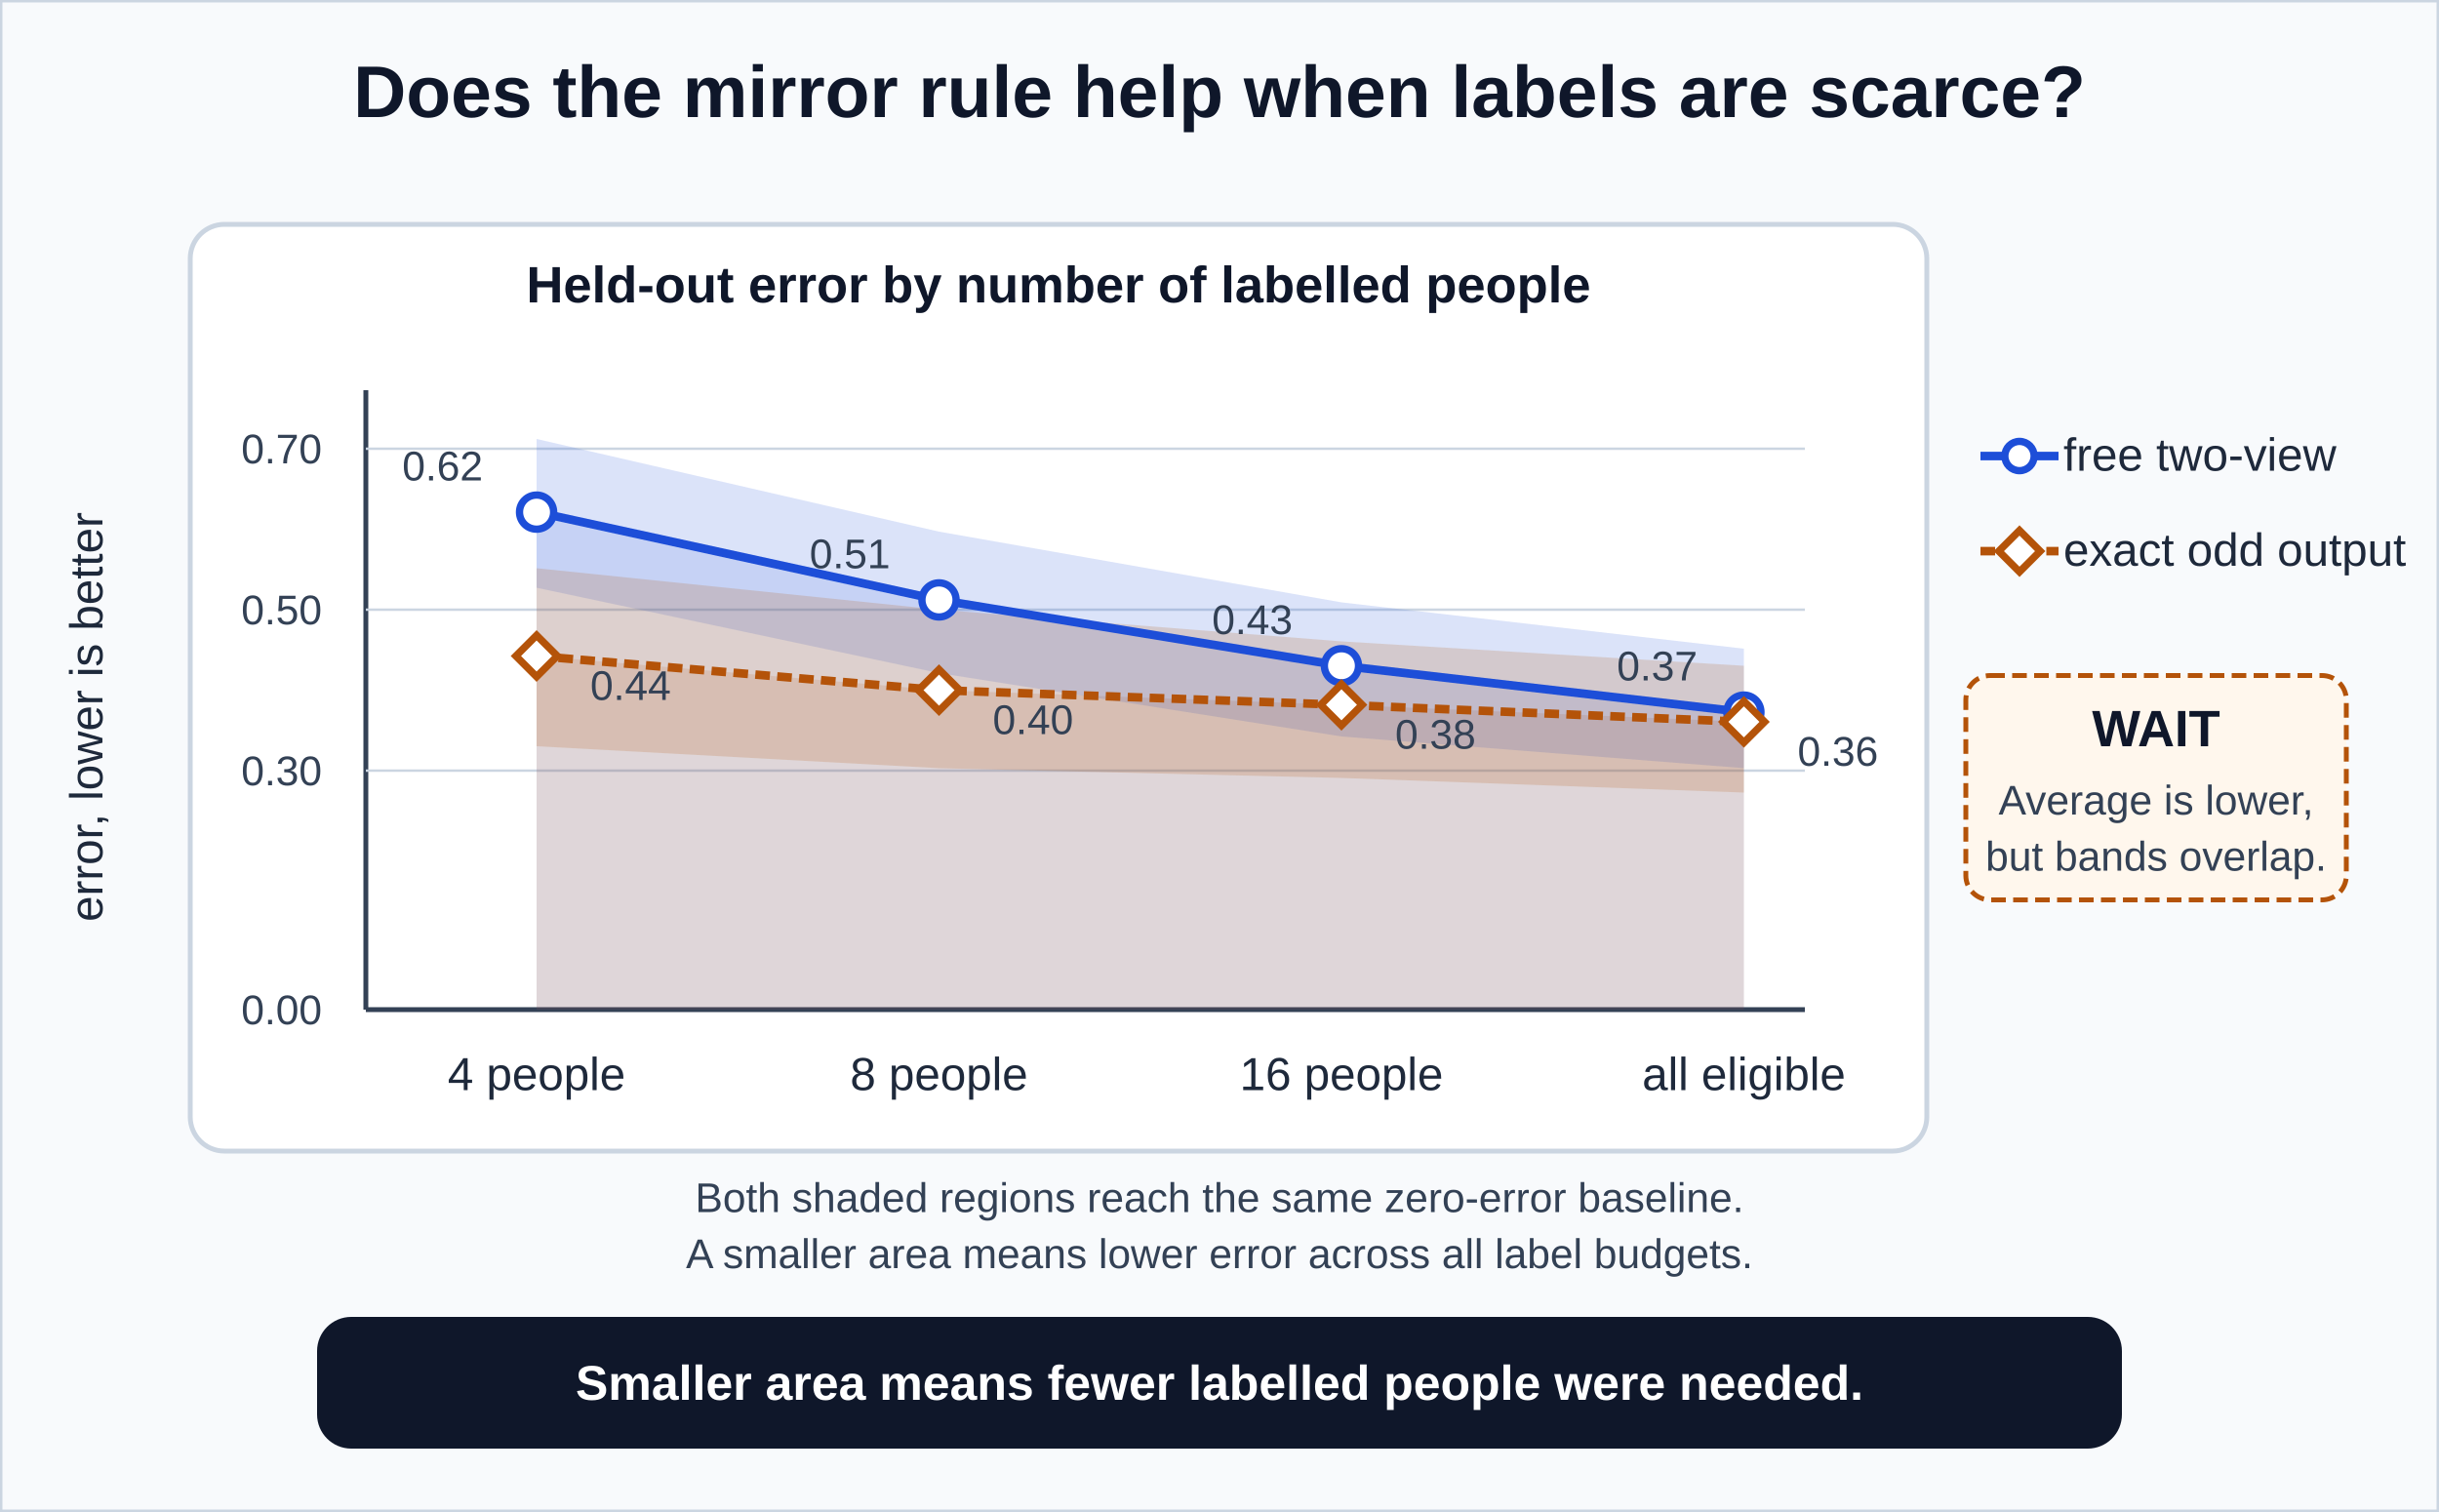
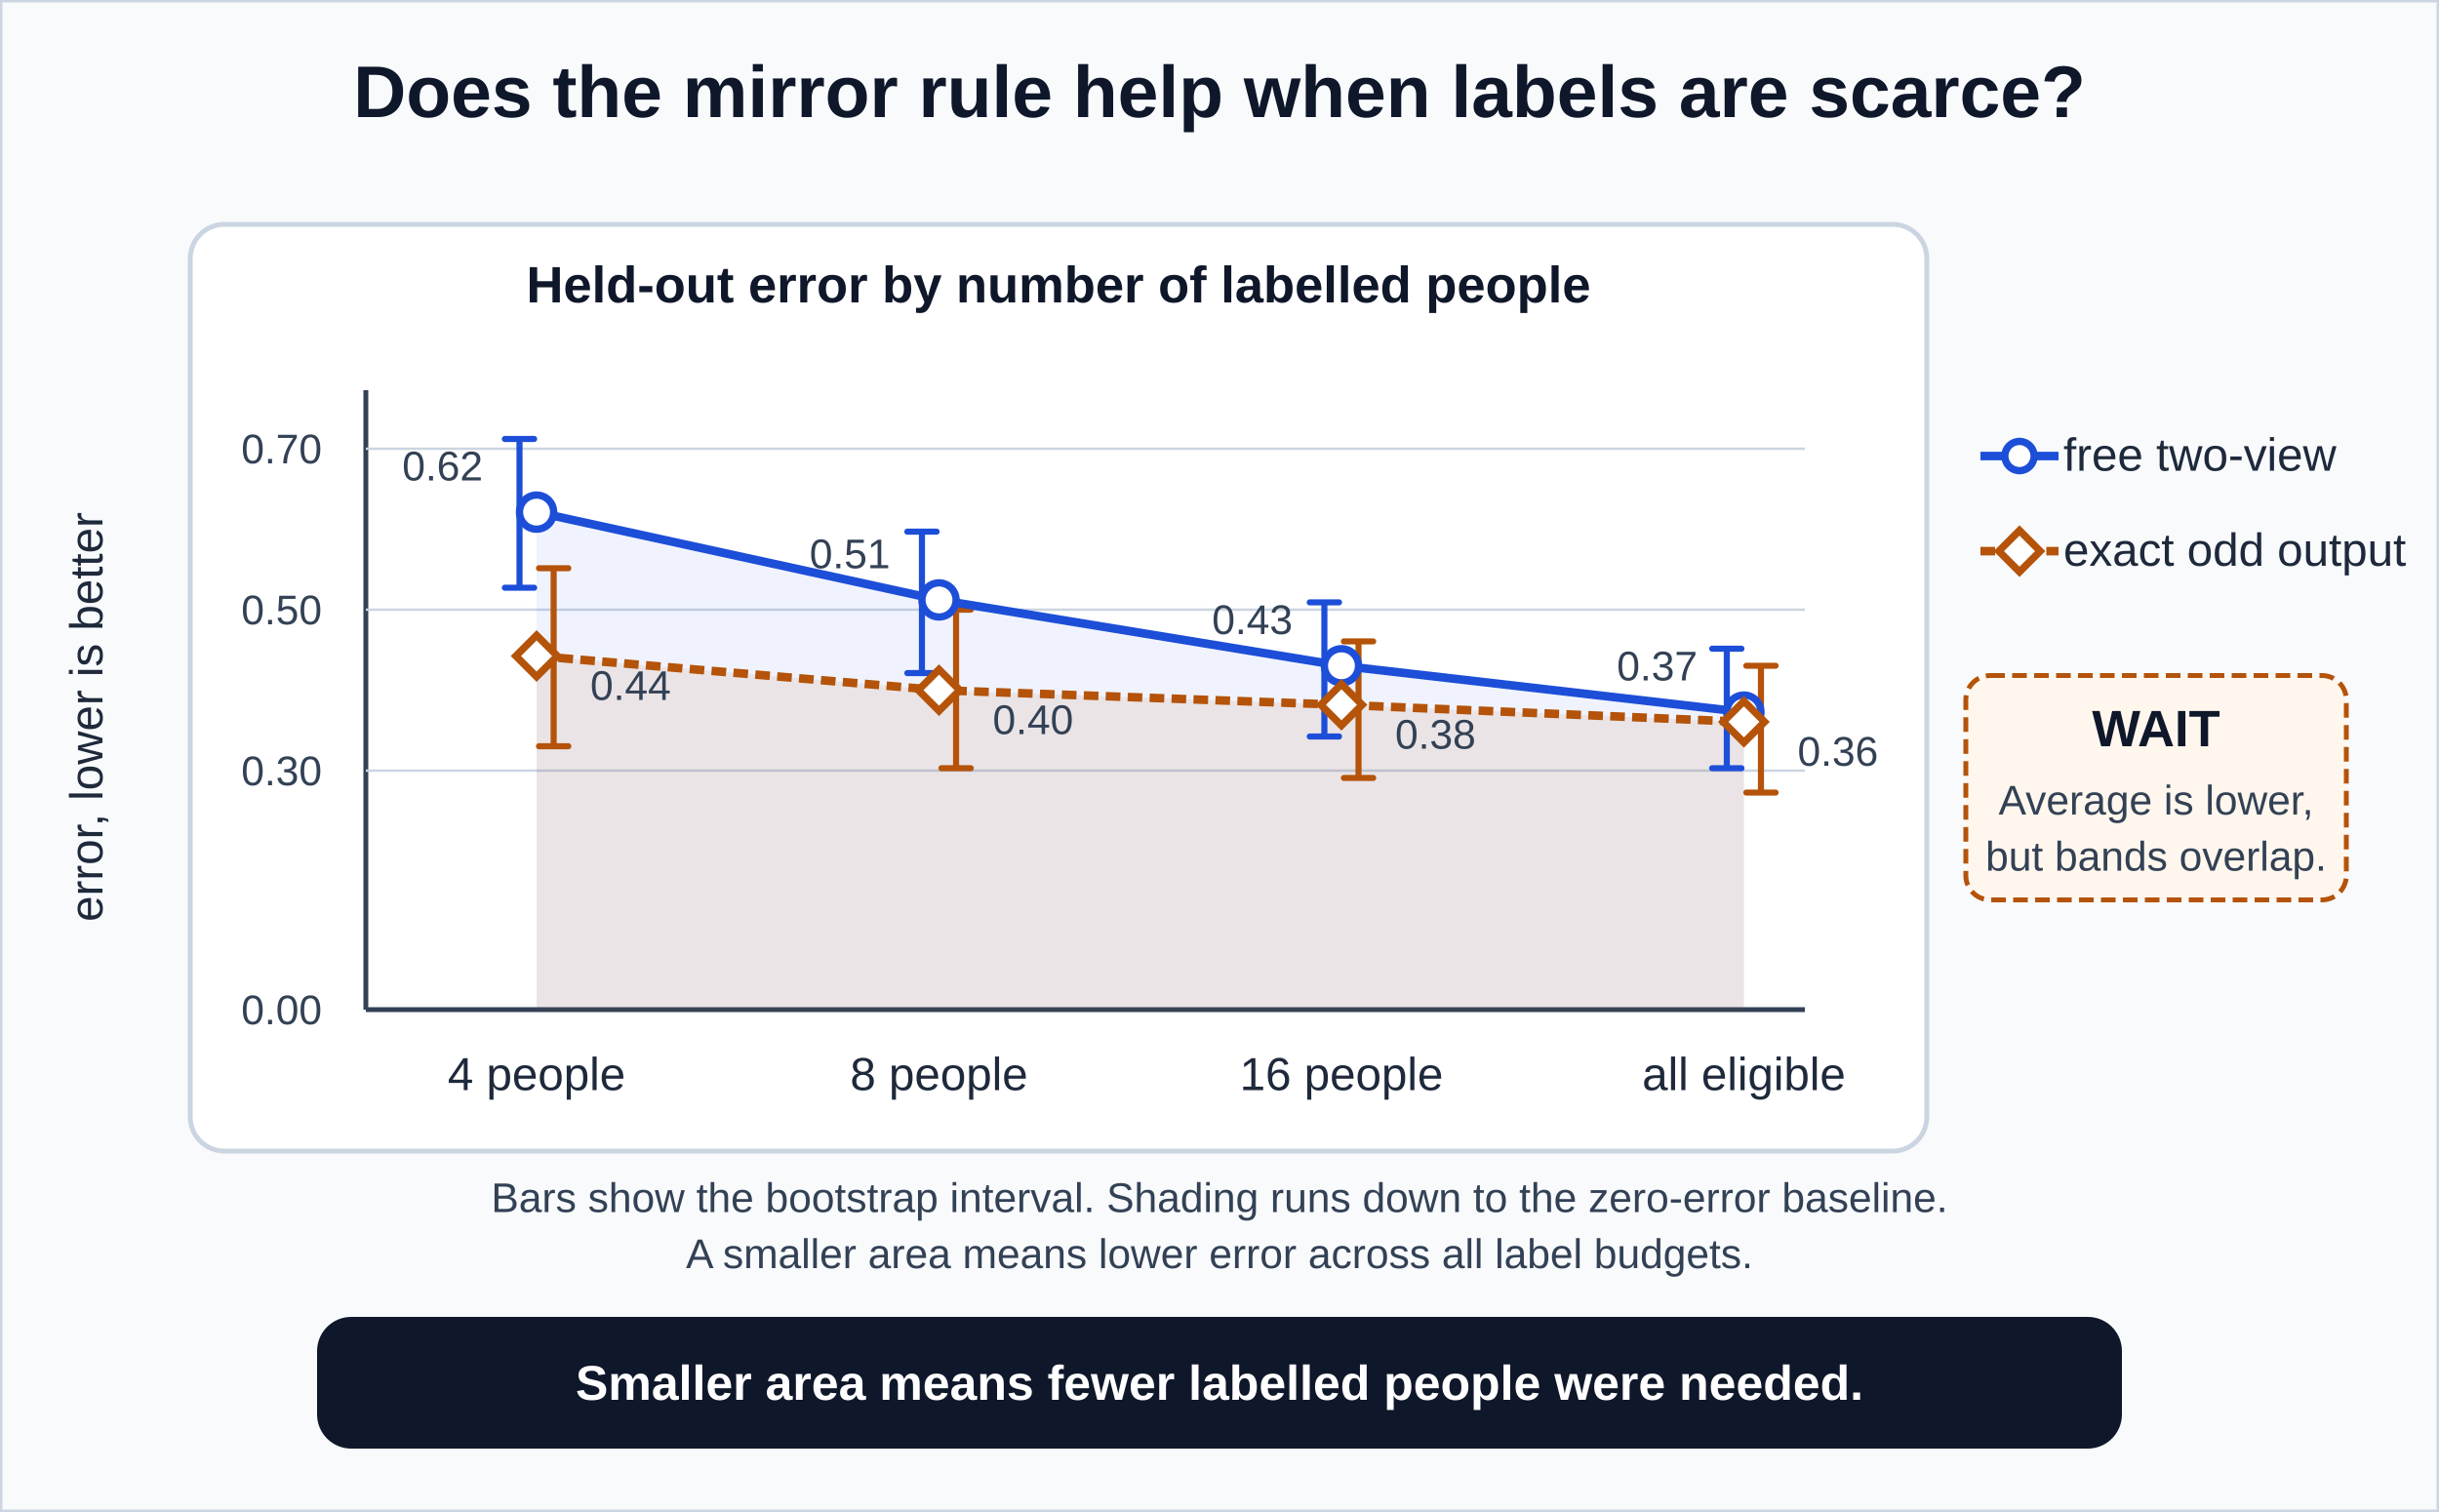
<svg xmlns="http://www.w3.org/2000/svg" width="1000" height="620" viewBox="0 0 1000 620" role="img" aria-labelledby="title desc">
  <defs>
    <style>
      .title { font: 700 30px Arial, sans-serif; fill: #0f172a; }
      .heading { font: 700 21px Arial, sans-serif; fill: #0f172a; }
      .body { font: 19px Arial, sans-serif; fill: #1e293b; }
      .small { font: 17px Arial, sans-serif; fill: #334155; }
      .number { font: 700 22px Arial, sans-serif; }
      .bar { font: 700 20px Arial, sans-serif; fill: #ffffff; }
    </style>
  </defs>
  <rect width="1000" height="620" fill="#f8fafc" />
  <rect x="0.5" y="0.5" width="999" height="619" fill="none" stroke="#cbd5e1" />
  <text x="500" y="48" text-anchor="middle" class="title">Does the mirror rule help when labels are scarce?</text>
  <rect x="78" y="92" width="712" height="380" rx="14" fill="#ffffff" stroke="#cbd5e1" stroke-width="2" />
  <text x="434" y="124" text-anchor="middle" class="heading">Held-out error by number of labelled people</text>
  <line x1="150" y1="160" x2="150" y2="414" stroke="#334155" stroke-width="2" />
  <line x1="150" y1="414" x2="740" y2="414" stroke="#334155" stroke-width="2" />
  <line x1="150" y1="184" x2="740" y2="184" stroke="#cbd5e1" stroke-width="1" />
  <line x1="150" y1="250" x2="740" y2="250" stroke="#cbd5e1" stroke-width="1" />
  <line x1="150" y1="316" x2="740" y2="316" stroke="#cbd5e1" stroke-width="1" />
  <text x="132" y="190" text-anchor="end" class="small">0.70</text>
  <text x="132" y="256" text-anchor="end" class="small">0.50</text>
  <text x="132" y="322" text-anchor="end" class="small">0.30</text>
  <text x="132" y="420" text-anchor="end" class="small">0.00</text>
  <text x="42" y="294" text-anchor="middle" transform="rotate(-90 42 294)" class="body">error, lower is better</text>
  <text x="220" y="447" text-anchor="middle" class="body">4 people</text>
  <text x="385" y="447" text-anchor="middle" class="body">8 people</text>
  <text x="550" y="447" text-anchor="middle" class="body">16 people</text>
  <text x="715" y="447" text-anchor="middle" class="body">all eligible</text>
-   <path d="M220 210 L385 246 L550 273 L715 292 L715 414 L220 414 Z" fill="#1d4ed8" fill-opacity="0.11" />
-   <path d="M220 269 L385 283 L550 289 L715 296 L715 414 L220 414 Z" fill="#b45309" fill-opacity="0.14" />
-   <path d="M220 180 L385 218 L550 247 L715 266 L715 315 L550 302 L385 276 L220 241 Z" fill="#1d4ed8" fill-opacity="0.16" />
-   <path d="M220 233 L385 250 L550 263 L715 273 L715 325 L550 319 L385 315 L220 306 Z" fill="#b45309" fill-opacity="0.18" />
+   <path d="M220 210 L385 246 L550 273 L715 292 L715 414 L220 414 Z" fill="#1d4ed8" fill-opacity="0.07" />
+   <path d="M220 269 L385 283 L550 289 L715 296 L715 414 L220 414 Z" fill="#b45309" fill-opacity="0.09" />
+   <g stroke-width="2.5" fill="none" stroke-linecap="round">
+     <path d="M213 180 V241 M207 180 H219 M207 241 H219" stroke="#1d4ed8" />
+     <path d="M378 218 V276 M372 218 H384 M372 276 H384" stroke="#1d4ed8" />
+     <path d="M543 247 V302 M537 247 H549 M537 302 H549" stroke="#1d4ed8" />
+     <path d="M708 266 V315 M702 266 H714 M702 315 H714" stroke="#1d4ed8" />
+     <path d="M227 233 V306 M221 233 H233 M221 306 H233" stroke="#b45309" />
+     <path d="M392 250 V315 M386 250 H398 M386 315 H398" stroke="#b45309" />
+     <path d="M557 263 V319 M551 263 H563 M551 319 H563" stroke="#b45309" />
+     <path d="M722 273 V325 M716 273 H728 M716 325 H728" stroke="#b45309" />
+   </g>
  <path d="M220 210 L385 246 L550 273 L715 292" fill="none" stroke="#1d4ed8" stroke-width="3.5" />
  <path d="M220 269 L385 283 L550 289 L715 296" fill="none" stroke="#b45309" stroke-width="3.5" stroke-dasharray="6 3" />
  <circle cx="220" cy="210" r="7" fill="#ffffff" stroke="#1d4ed8" stroke-width="3" />
  <circle cx="385" cy="246" r="7" fill="#ffffff" stroke="#1d4ed8" stroke-width="3" />
  <circle cx="550" cy="273" r="7" fill="#ffffff" stroke="#1d4ed8" stroke-width="3" />
  <circle cx="715" cy="292" r="7" fill="#ffffff" stroke="#1d4ed8" stroke-width="3" />
  <rect x="214" y="263" width="12" height="12" fill="#ffffff" stroke="#b45309" stroke-width="3" transform="rotate(45 220 269)" />
  <rect x="379" y="277" width="12" height="12" fill="#ffffff" stroke="#b45309" stroke-width="3" transform="rotate(45 385 283)" />
  <rect x="544" y="283" width="12" height="12" fill="#ffffff" stroke="#b45309" stroke-width="3" transform="rotate(45 550 289)" />
  <rect x="709" y="290" width="12" height="12" fill="#ffffff" stroke="#b45309" stroke-width="3" transform="rotate(45 715 296)" />
  <text x="198" y="197" text-anchor="end" class="small">0.62</text>
  <text x="365" y="233" text-anchor="end" class="small">0.51</text>
  <text x="530" y="260" text-anchor="end" class="small">0.43</text>
  <text x="696" y="279" text-anchor="end" class="small">0.37</text>
  <text x="242" y="287" class="small">0.44</text>
  <text x="407" y="301" class="small">0.40</text>
  <text x="572" y="307" class="small">0.38</text>
  <text x="737" y="314" class="small">0.36</text>
  <line x1="812" y1="187" x2="844" y2="187" stroke="#1d4ed8" stroke-width="3.5" />
  <circle cx="828" cy="187" r="6" fill="#ffffff" stroke="#1d4ed8" stroke-width="3" />
  <text x="846" y="193" class="body">free two-view</text>
  <line x1="812" y1="226" x2="844" y2="226" stroke="#b45309" stroke-width="3.5" stroke-dasharray="6 3" />
  <rect x="822" y="220" width="12" height="12" fill="#ffffff" stroke="#b45309" stroke-width="3" transform="rotate(45 828 226)" />
  <text x="846" y="232" class="body">exact odd output</text>
  <rect x="806" y="277" width="156" height="92" rx="10" fill="#fff7ed" stroke="#b45309" stroke-width="2" stroke-dasharray="6 3" />
  <text x="884" y="306" text-anchor="middle" class="heading">WAIT</text>
  <text x="884" y="334" text-anchor="middle" class="small">Average is lower,</text>
  <text x="884" y="357" text-anchor="middle" class="small">but bands overlap.</text>
-   <text x="500" y="497" text-anchor="middle" class="small">Both shaded regions reach the same zero-error baseline.</text>
+   <text x="500" y="497" text-anchor="middle" class="small">Bars show the bootstrap interval. Shading runs down to the zero-error baseline.</text>
  <text x="500" y="520" text-anchor="middle" class="small">A smaller area means lower error across all label budgets.</text>
  <rect x="130" y="540" width="740" height="54" rx="14" fill="#0f172a" />
  <text x="500" y="574" text-anchor="middle" class="bar">Smaller area means fewer labelled people were needed.</text>
</svg>
